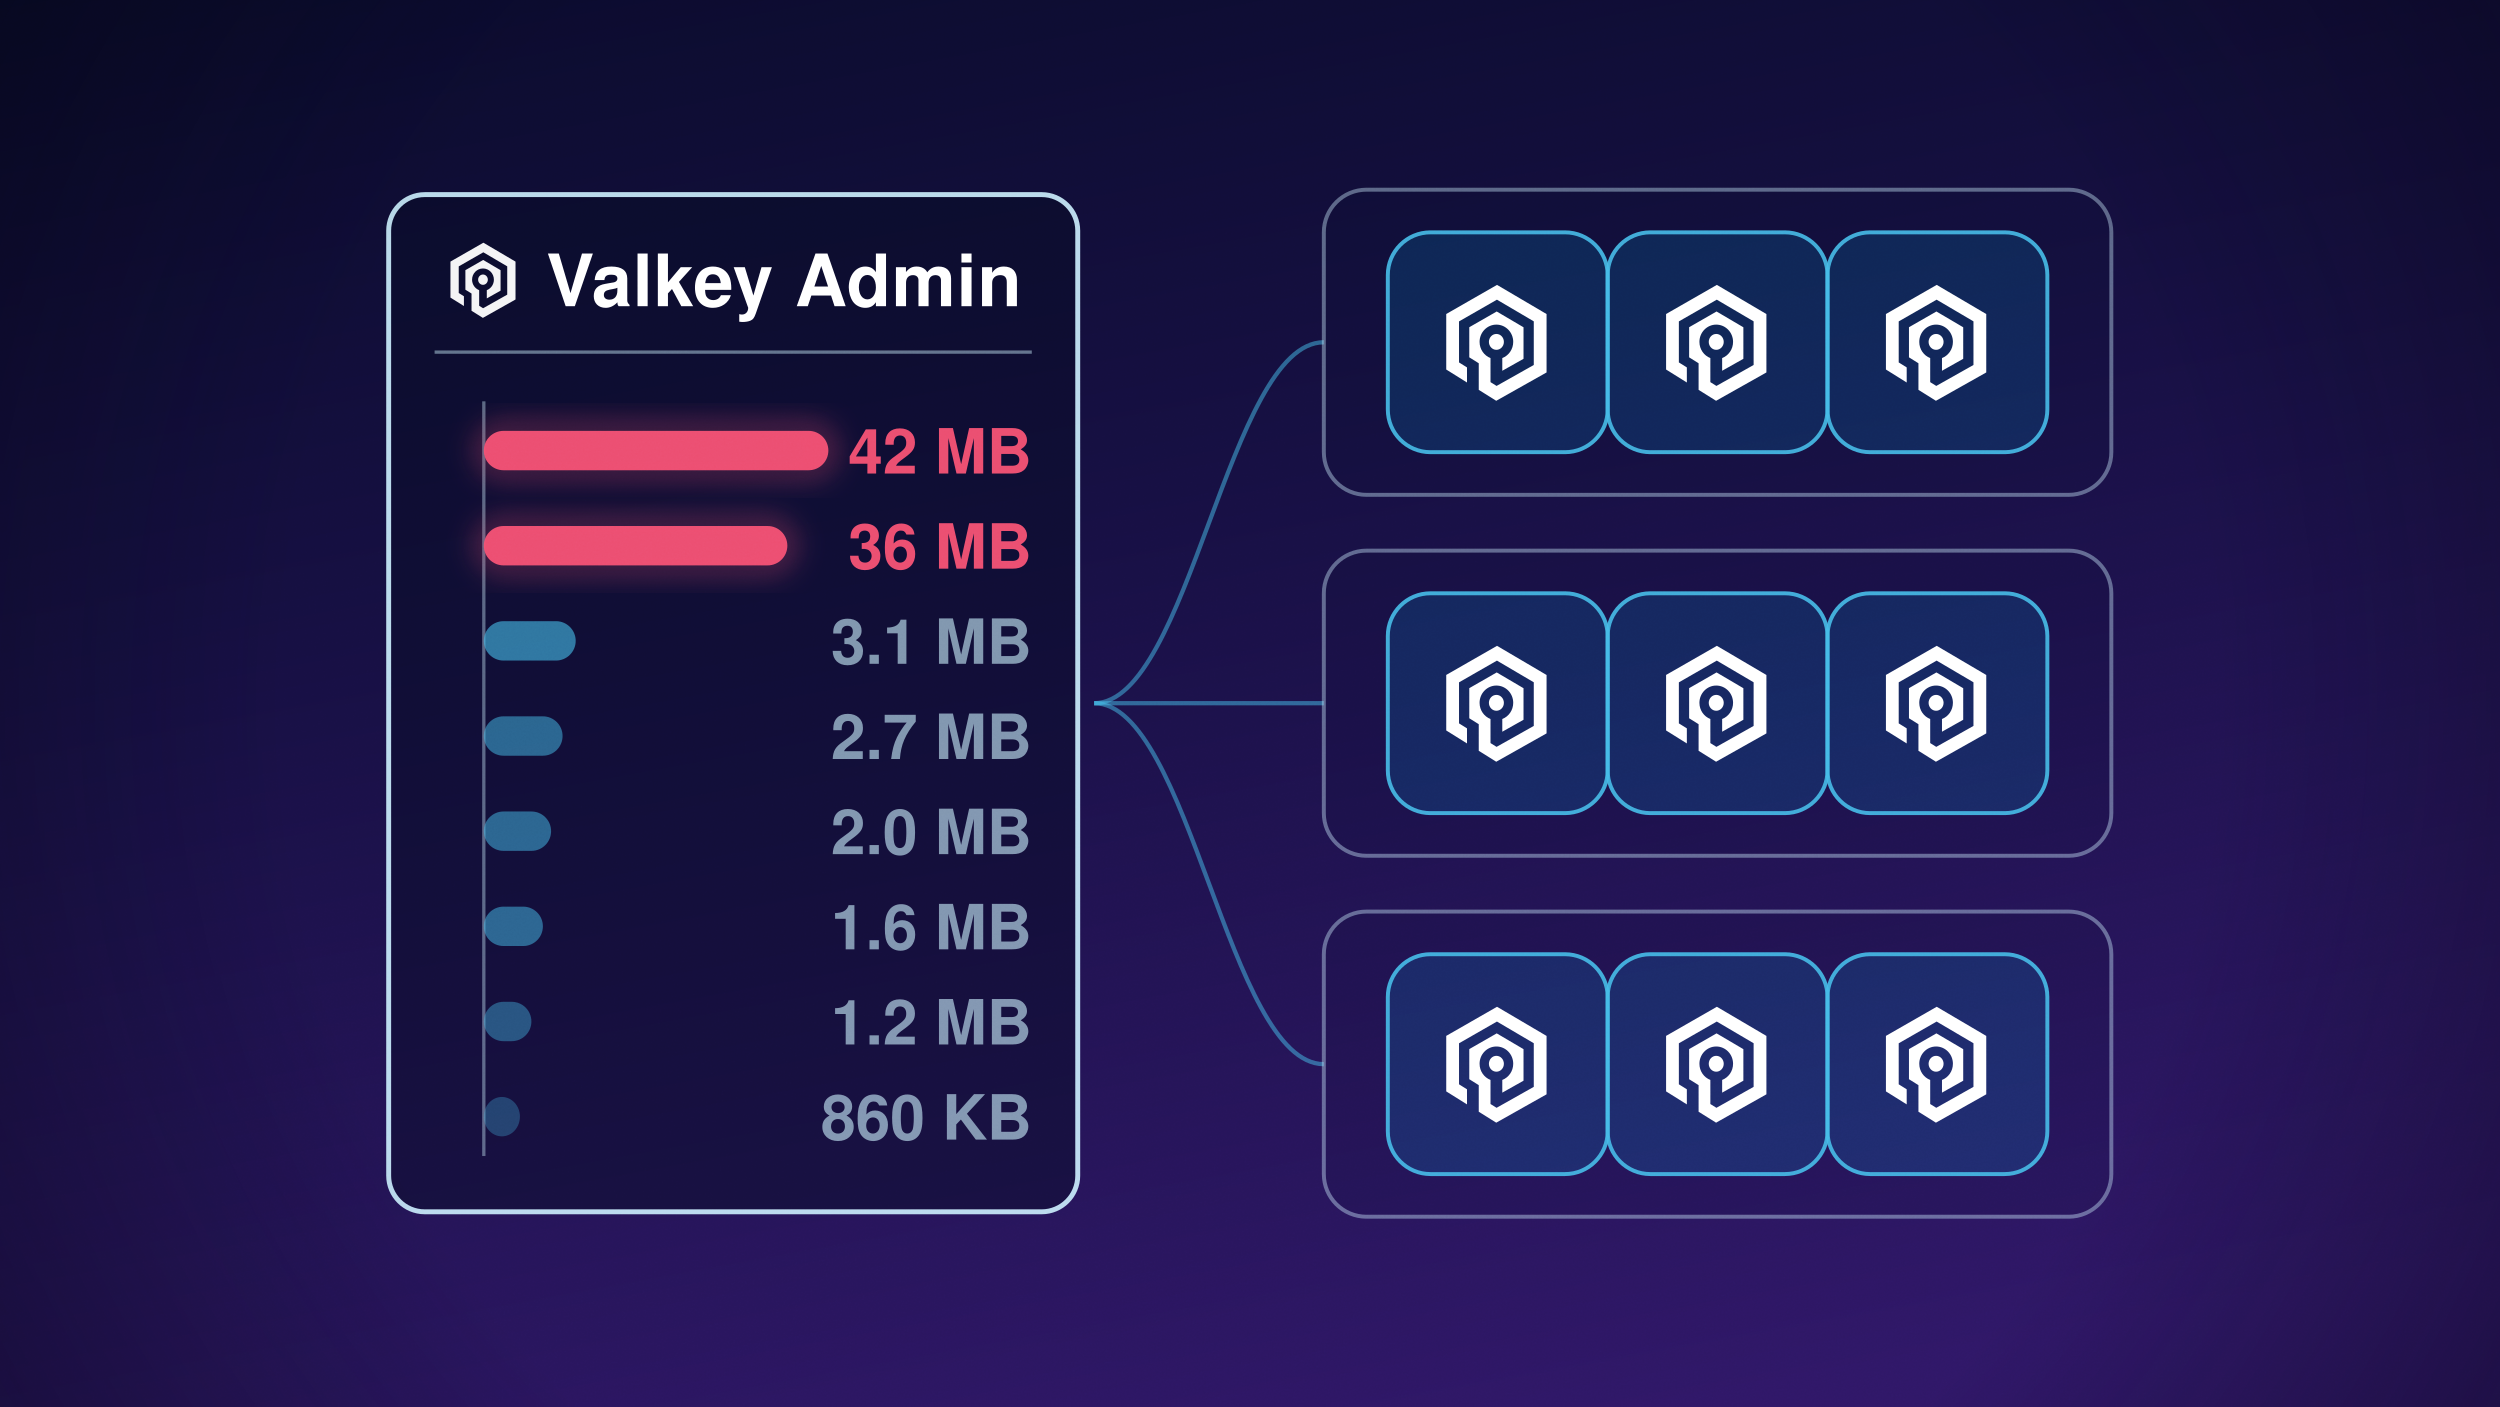
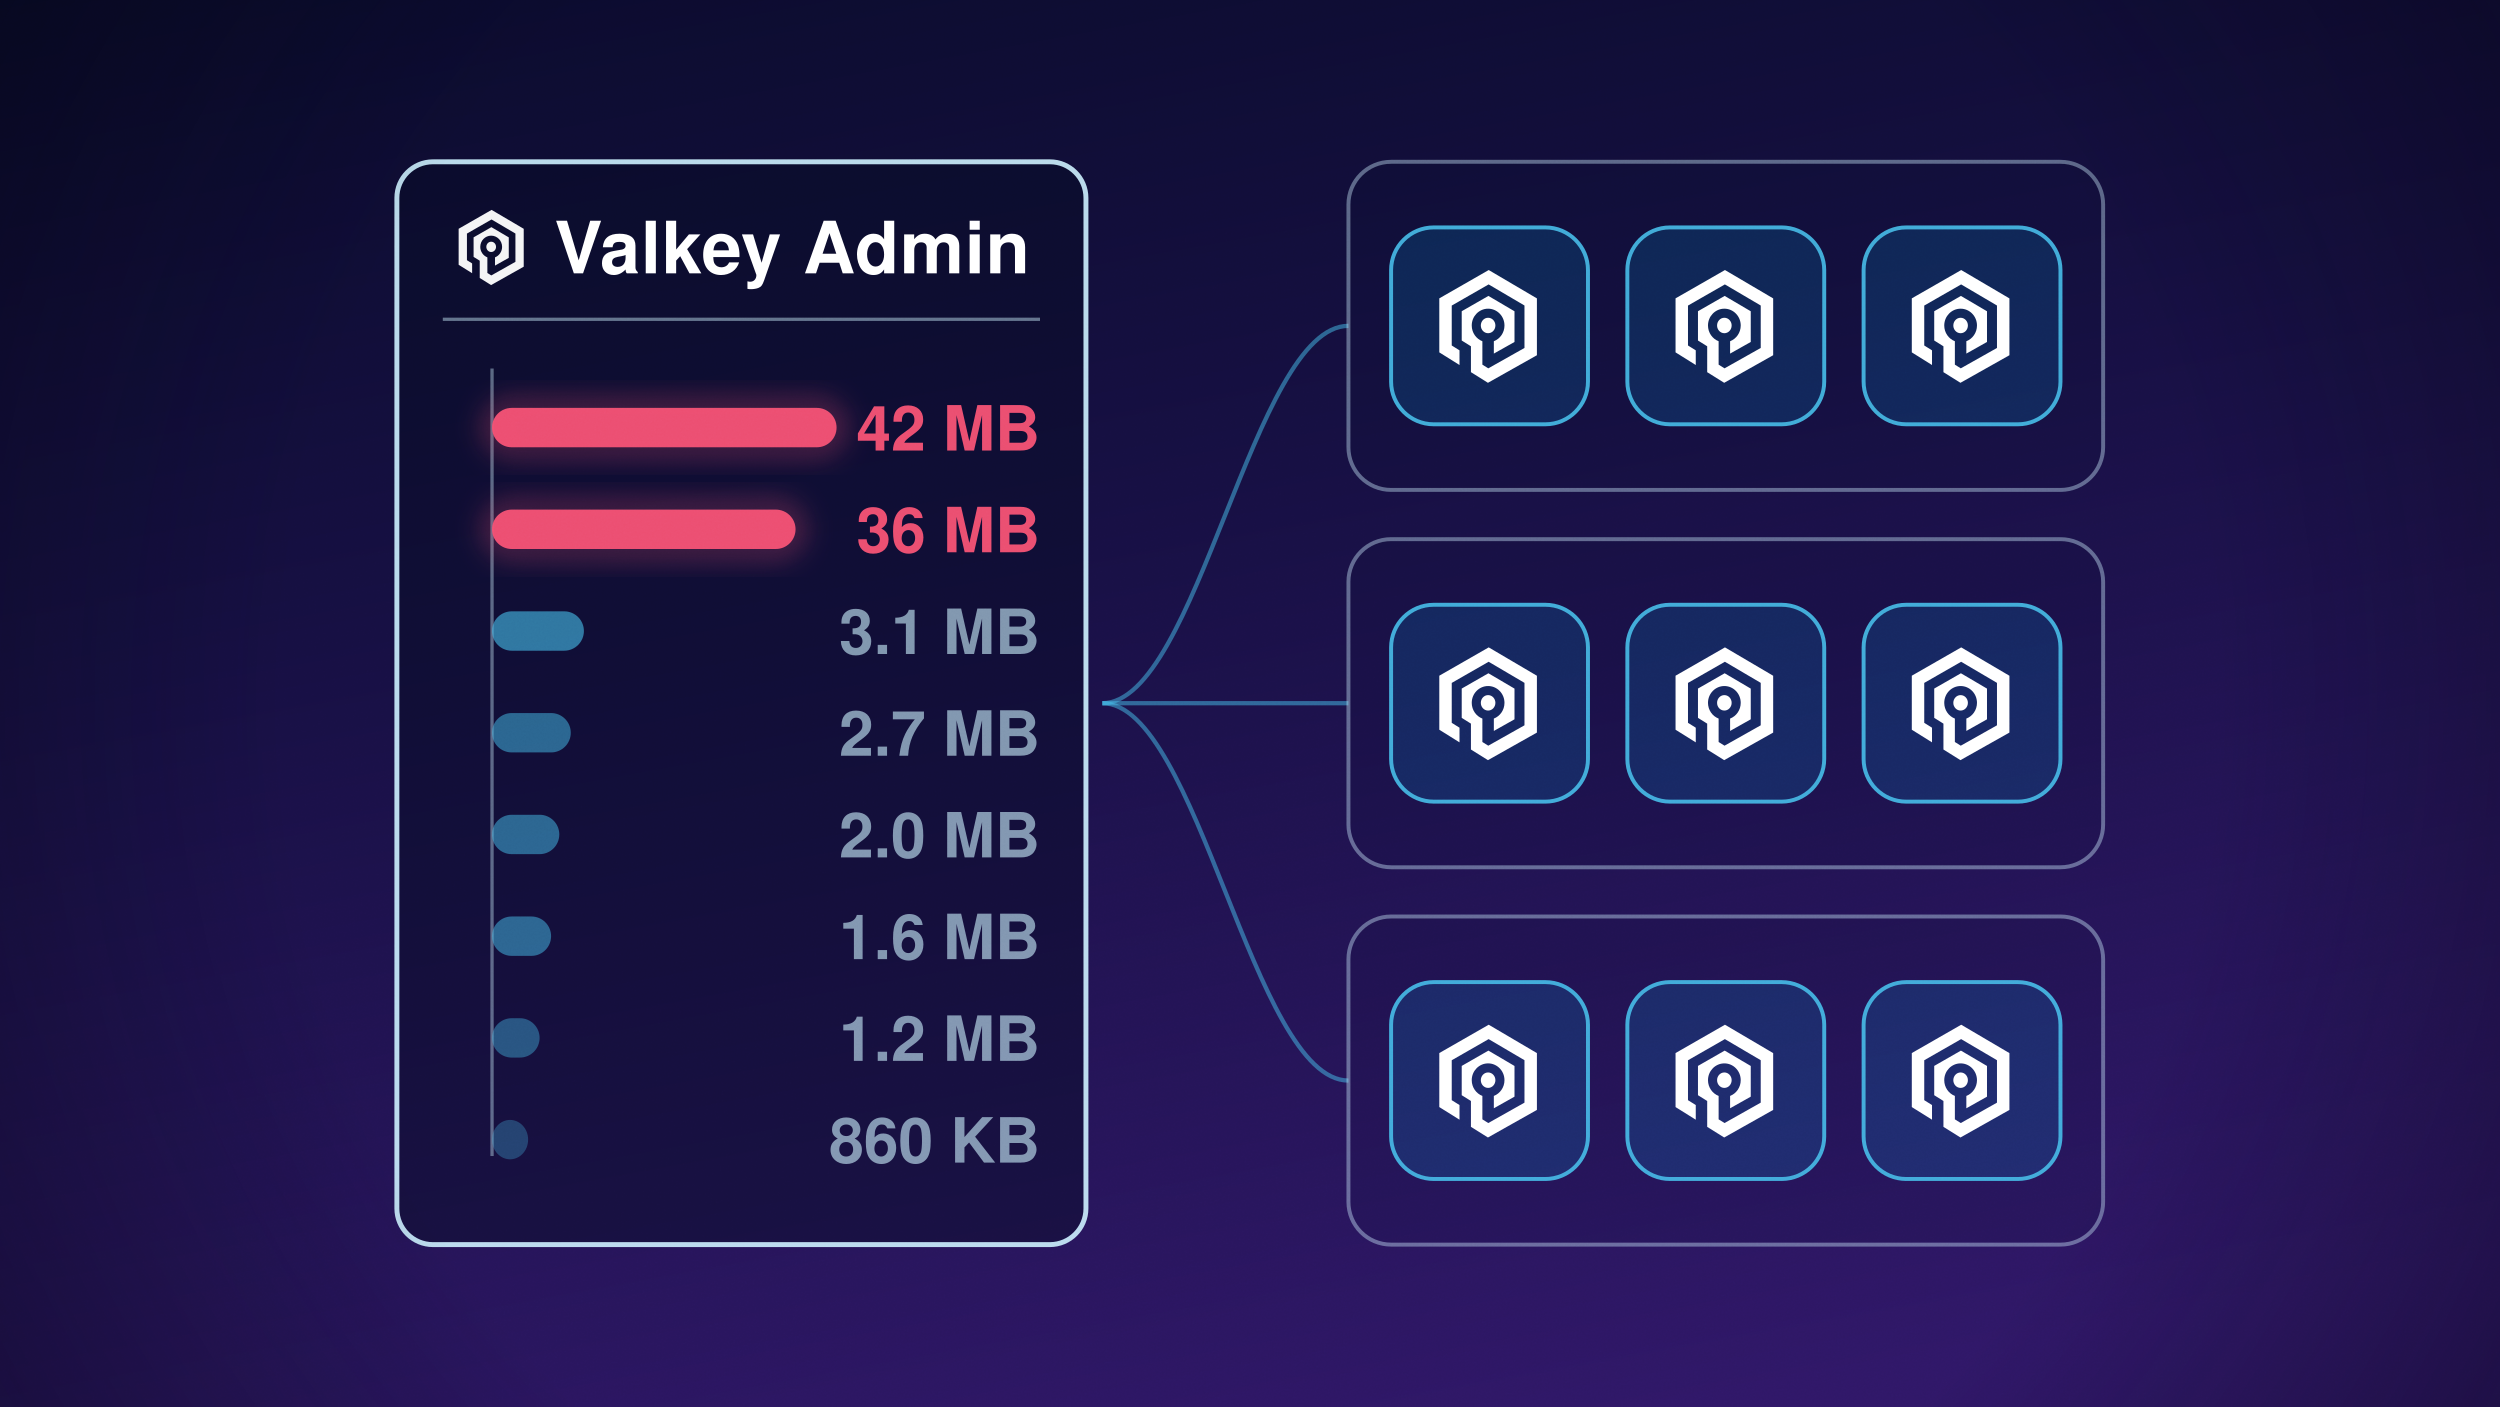
<svg xmlns="http://www.w3.org/2000/svg" width="1920" height="1080" viewBox="198.1 111.4 1523.8 857.1">
  <defs>
    <linearGradient id="sky" x1="0" y1="0" x2="0.32" y2="1">
      <stop offset="0" stop-color="#060A24" />
      <stop offset="0.48" stop-color="#171043" />
      <stop offset="1" stop-color="#301868" />
    </linearGradient>
    <radialGradient id="focus" gradientUnits="userSpaceOnUse" cx="960" cy="540" r="900">
      <stop offset="0" stop-color="#00A3E0" stop-opacity="0.42" />
      <stop offset="0.35" stop-color="#963CBD" stop-opacity="0.20" />
      <stop offset="1" stop-color="#963CBD" stop-opacity="0" />
    </radialGradient>
    <radialGradient id="vignette" gradientUnits="userSpaceOnUse" cx="960" cy="540" r="1180">
      <stop offset="0.5" stop-color="#03040F" stop-opacity="0" />
      <stop offset="1" stop-color="#03040F" stop-opacity="0.8" />
    </radialGradient>
    <radialGradient id="scrim">
      <stop offset="0" stop-color="#060A24" stop-opacity="0.72" />
      <stop offset="0.6" stop-color="#060A24" stop-opacity="0.45" />
      <stop offset="1" stop-color="#060A24" stop-opacity="0" />
    </radialGradient>
    <filter id="grain" x="0" y="0" width="100%" height="100%">
      <feTurbulence type="fractalNoise" baseFrequency="0.85" numOctaves="4" stitchTiles="stitch" />
      <feColorMatrix type="saturate" values="0" />
    </filter>
    <radialGradient id="h-cyan">
      <stop offset="0" stop-color="#46BDE9" stop-opacity="0.75" />
      <stop offset="0.4" stop-color="#46BDE9" stop-opacity="0.22" />
      <stop offset="1" stop-color="#46BDE9" stop-opacity="0" />
    </radialGradient>
    <radialGradient id="h-ice">
      <stop offset="0" stop-color="#CCF1FF" stop-opacity="0.75" />
      <stop offset="0.4" stop-color="#CCF1FF" stop-opacity="0.22" />
      <stop offset="1" stop-color="#CCF1FF" stop-opacity="0" />
    </radialGradient>
    <radialGradient id="h-mint">
      <stop offset="0" stop-color="#2CD5C4" stop-opacity="0.75" />
      <stop offset="0.4" stop-color="#2CD5C4" stop-opacity="0.22" />
      <stop offset="1" stop-color="#2CD5C4" stop-opacity="0" />
    </radialGradient>
    <radialGradient id="h-coral">
      <stop offset="0" stop-color="#F65275" stop-opacity="0.75" />
      <stop offset="0.4" stop-color="#F65275" stop-opacity="0.22" />
      <stop offset="1" stop-color="#F65275" stop-opacity="0" />
    </radialGradient>
    <radialGradient id="h-violet">
      <stop offset="0" stop-color="#963CBD" stop-opacity="0.75" />
      <stop offset="0.4" stop-color="#963CBD" stop-opacity="0.22" />
      <stop offset="1" stop-color="#963CBD" stop-opacity="0" />
    </radialGradient>
    <radialGradient id="h-gold">
      <stop offset="0" stop-color="#FFB81C" stop-opacity="0.75" />
      <stop offset="0.4" stop-color="#FFB81C" stop-opacity="0.22" />
      <stop offset="1" stop-color="#FFB81C" stop-opacity="0" />
    </radialGradient>
    <filter id="blur3" x="-70%" y="-70%" width="240%" height="240%">
      <feGaussianBlur stdDeviation="3" />
    </filter>
    <filter id="blur8" x="-70%" y="-70%" width="240%" height="240%">
      <feGaussianBlur stdDeviation="8" />
    </filter>
    <filter id="blur18" x="-70%" y="-70%" width="240%" height="240%">
      <feGaussianBlur stdDeviation="18" />
    </filter>
    <filter id="blur40" x="-70%" y="-70%" width="240%" height="240%">
      <feGaussianBlur stdDeviation="40" />
    </filter>
  </defs>
  <rect width="1920" height="1080" fill="url(#sky)" />
  <g>
-     <path d="M 865 540 C 923 540 947 320 1005 320" fill="none" stroke="#46BDE9" stroke-width="2.6" opacity="0.5" />
-     <path d="M 865 540 C 923 540 947 540 1005 540" fill="none" stroke="#46BDE9" stroke-width="2.6" opacity="0.5" />
-     <path d="M 865 540 C 923 540 947 760 1005 760" fill="none" stroke="#46BDE9" stroke-width="2.6" opacity="0.5" />
+     <path d="M 870 540 C 928 540 962 310 1020 310" fill="none" stroke="#46BDE9" stroke-width="2.6" opacity="0.5" />
+     <path d="M 870 540 C 928 540 962 540 1020 540" fill="none" stroke="#46BDE9" stroke-width="2.6" opacity="0.5" />
+     <path d="M 870 540 C 928 540 962 770 1020 770" fill="none" stroke="#46BDE9" stroke-width="2.6" opacity="0.5" />
  </g>
  <g>
-     <rect x="1005" y="227" width="480" height="186" rx="26" fill="#060A24" fill-opacity="0.22" stroke="#CCF1FF" stroke-width="2.4" opacity="0.4" />
-     <rect x="1005" y="447" width="480" height="186" rx="26" fill="#060A24" fill-opacity="0.22" stroke="#CCF1FF" stroke-width="2.4" opacity="0.4" />
-     <rect x="1005" y="667" width="480" height="186" rx="26" fill="#060A24" fill-opacity="0.22" stroke="#CCF1FF" stroke-width="2.4" opacity="0.4" />
+     <rect x="1020" y="210" width="460" height="200" rx="26" fill="#060A24" fill-opacity="0.22" stroke="#CCF1FF" stroke-width="2.4" opacity="0.4" />
+     <rect x="1020" y="440" width="460" height="200" rx="26" fill="#060A24" fill-opacity="0.22" stroke="#CCF1FF" stroke-width="2.4" opacity="0.4" />
+     <rect x="1020" y="670" width="460" height="200" rx="26" fill="#060A24" fill-opacity="0.22" stroke="#CCF1FF" stroke-width="2.4" opacity="0.4" />
  </g>
  <g>
-     <rect x="1044" y="253" width="134" height="134" rx="26" fill="#00A3E0" fill-opacity="0.18" stroke="#46BDE9" stroke-width="2.4" opacity="0.9" />
-     <g transform="translate(1078.6 283) scale(1.0137)">
+     <rect x="1046" y="250" width="120" height="120" rx="26" fill="#00A3E0" fill-opacity="0.18" stroke="#46BDE9" stroke-width="2.4" opacity="0.9" />
+     <g transform="translate(1074.4 274) scale(0.9863)">
      <path d="M 13.482 60.695 L 0.998 52.884 L 0.998 19.503 L 31.528 2.001 L 61.318 19.532 L 61.318 54.645 L 31.055 71.689 L 20.548 65.116 L 20.548 51.041 L 20.548 49.12 L 14.852 45.556 L 14.852 27.453 L 31.346 17.997 L 47.464 27.482 L 47.464 46.451 L 34.703 53.638 L 34.703 45.999 C 38.529 44.526 41.274 40.739 41.274 36.27 C 41.274 30.511 36.713 25.884 31.158 25.884 C 25.603 25.884 21.042 30.511 21.042 36.27 C 21.042 40.739 23.787 44.526 27.612 45.999 L 27.612 60.474 L 31.261 62.756 L 53.635 50.155 L 53.635 23.925 L 31.477 10.885 L 8.681 23.954 L 8.681 48.629 L 13.482 51.633 L 13.482 60.695 Z M 31.158 31.498 C 33.672 31.498 35.66 33.664 35.66 36.27 C 35.66 38.877 33.672 41.043 31.158 41.043 C 28.644 41.043 26.656 38.877 26.656 36.27 C 26.656 33.664 28.644 31.498 31.158 31.498 Z" fill="#FFFFFF" fill-rule="evenodd" />
    </g>
-     <rect x="1178" y="253" width="134" height="134" rx="26" fill="#00A3E0" fill-opacity="0.18" stroke="#46BDE9" stroke-width="2.4" opacity="0.9" />
-     <g transform="translate(1212.6 283) scale(1.0137)">
+     <rect x="1190" y="250" width="120" height="120" rx="26" fill="#00A3E0" fill-opacity="0.18" stroke="#46BDE9" stroke-width="2.4" opacity="0.9" />
+     <g transform="translate(1218.4 274) scale(0.9863)">
      <path d="M 13.482 60.695 L 0.998 52.884 L 0.998 19.503 L 31.528 2.001 L 61.318 19.532 L 61.318 54.645 L 31.055 71.689 L 20.548 65.116 L 20.548 51.041 L 20.548 49.12 L 14.852 45.556 L 14.852 27.453 L 31.346 17.997 L 47.464 27.482 L 47.464 46.451 L 34.703 53.638 L 34.703 45.999 C 38.529 44.526 41.274 40.739 41.274 36.27 C 41.274 30.511 36.713 25.884 31.158 25.884 C 25.603 25.884 21.042 30.511 21.042 36.27 C 21.042 40.739 23.787 44.526 27.612 45.999 L 27.612 60.474 L 31.261 62.756 L 53.635 50.155 L 53.635 23.925 L 31.477 10.885 L 8.681 23.954 L 8.681 48.629 L 13.482 51.633 L 13.482 60.695 Z M 31.158 31.498 C 33.672 31.498 35.66 33.664 35.66 36.27 C 35.66 38.877 33.672 41.043 31.158 41.043 C 28.644 41.043 26.656 38.877 26.656 36.27 C 26.656 33.664 28.644 31.498 31.158 31.498 Z" fill="#FFFFFF" fill-rule="evenodd" />
    </g>
-     <rect x="1312" y="253" width="134" height="134" rx="26" fill="#00A3E0" fill-opacity="0.18" stroke="#46BDE9" stroke-width="2.4" opacity="0.9" />
-     <g transform="translate(1346.6 283) scale(1.0137)">
+     <rect x="1334" y="250" width="120" height="120" rx="26" fill="#00A3E0" fill-opacity="0.18" stroke="#46BDE9" stroke-width="2.4" opacity="0.9" />
+     <g transform="translate(1362.4 274) scale(0.9863)">
      <path d="M 13.482 60.695 L 0.998 52.884 L 0.998 19.503 L 31.528 2.001 L 61.318 19.532 L 61.318 54.645 L 31.055 71.689 L 20.548 65.116 L 20.548 51.041 L 20.548 49.12 L 14.852 45.556 L 14.852 27.453 L 31.346 17.997 L 47.464 27.482 L 47.464 46.451 L 34.703 53.638 L 34.703 45.999 C 38.529 44.526 41.274 40.739 41.274 36.27 C 41.274 30.511 36.713 25.884 31.158 25.884 C 25.603 25.884 21.042 30.511 21.042 36.27 C 21.042 40.739 23.787 44.526 27.612 45.999 L 27.612 60.474 L 31.261 62.756 L 53.635 50.155 L 53.635 23.925 L 31.477 10.885 L 8.681 23.954 L 8.681 48.629 L 13.482 51.633 L 13.482 60.695 Z M 31.158 31.498 C 33.672 31.498 35.66 33.664 35.66 36.27 C 35.66 38.877 33.672 41.043 31.158 41.043 C 28.644 41.043 26.656 38.877 26.656 36.27 C 26.656 33.664 28.644 31.498 31.158 31.498 Z" fill="#FFFFFF" fill-rule="evenodd" />
    </g>
-     <rect x="1044" y="473" width="134" height="134" rx="26" fill="#00A3E0" fill-opacity="0.18" stroke="#46BDE9" stroke-width="2.4" opacity="0.9" />
-     <g transform="translate(1078.6 503) scale(1.0137)">
+     <rect x="1046" y="480" width="120" height="120" rx="26" fill="#00A3E0" fill-opacity="0.18" stroke="#46BDE9" stroke-width="2.4" opacity="0.9" />
+     <g transform="translate(1074.4 504) scale(0.9863)">
      <path d="M 13.482 60.695 L 0.998 52.884 L 0.998 19.503 L 31.528 2.001 L 61.318 19.532 L 61.318 54.645 L 31.055 71.689 L 20.548 65.116 L 20.548 51.041 L 20.548 49.12 L 14.852 45.556 L 14.852 27.453 L 31.346 17.997 L 47.464 27.482 L 47.464 46.451 L 34.703 53.638 L 34.703 45.999 C 38.529 44.526 41.274 40.739 41.274 36.27 C 41.274 30.511 36.713 25.884 31.158 25.884 C 25.603 25.884 21.042 30.511 21.042 36.27 C 21.042 40.739 23.787 44.526 27.612 45.999 L 27.612 60.474 L 31.261 62.756 L 53.635 50.155 L 53.635 23.925 L 31.477 10.885 L 8.681 23.954 L 8.681 48.629 L 13.482 51.633 L 13.482 60.695 Z M 31.158 31.498 C 33.672 31.498 35.66 33.664 35.66 36.27 C 35.66 38.877 33.672 41.043 31.158 41.043 C 28.644 41.043 26.656 38.877 26.656 36.27 C 26.656 33.664 28.644 31.498 31.158 31.498 Z" fill="#FFFFFF" fill-rule="evenodd" />
    </g>
-     <rect x="1178" y="473" width="134" height="134" rx="26" fill="#00A3E0" fill-opacity="0.18" stroke="#46BDE9" stroke-width="2.4" opacity="0.9" />
-     <g transform="translate(1212.6 503) scale(1.0137)">
+     <rect x="1190" y="480" width="120" height="120" rx="26" fill="#00A3E0" fill-opacity="0.18" stroke="#46BDE9" stroke-width="2.4" opacity="0.9" />
+     <g transform="translate(1218.4 504) scale(0.9863)">
      <path d="M 13.482 60.695 L 0.998 52.884 L 0.998 19.503 L 31.528 2.001 L 61.318 19.532 L 61.318 54.645 L 31.055 71.689 L 20.548 65.116 L 20.548 51.041 L 20.548 49.12 L 14.852 45.556 L 14.852 27.453 L 31.346 17.997 L 47.464 27.482 L 47.464 46.451 L 34.703 53.638 L 34.703 45.999 C 38.529 44.526 41.274 40.739 41.274 36.27 C 41.274 30.511 36.713 25.884 31.158 25.884 C 25.603 25.884 21.042 30.511 21.042 36.27 C 21.042 40.739 23.787 44.526 27.612 45.999 L 27.612 60.474 L 31.261 62.756 L 53.635 50.155 L 53.635 23.925 L 31.477 10.885 L 8.681 23.954 L 8.681 48.629 L 13.482 51.633 L 13.482 60.695 Z M 31.158 31.498 C 33.672 31.498 35.66 33.664 35.66 36.27 C 35.66 38.877 33.672 41.043 31.158 41.043 C 28.644 41.043 26.656 38.877 26.656 36.27 C 26.656 33.664 28.644 31.498 31.158 31.498 Z" fill="#FFFFFF" fill-rule="evenodd" />
    </g>
-     <rect x="1312" y="473" width="134" height="134" rx="26" fill="#00A3E0" fill-opacity="0.18" stroke="#46BDE9" stroke-width="2.4" opacity="0.9" />
-     <g transform="translate(1346.6 503) scale(1.0137)">
+     <rect x="1334" y="480" width="120" height="120" rx="26" fill="#00A3E0" fill-opacity="0.18" stroke="#46BDE9" stroke-width="2.4" opacity="0.9" />
+     <g transform="translate(1362.4 504) scale(0.9863)">
      <path d="M 13.482 60.695 L 0.998 52.884 L 0.998 19.503 L 31.528 2.001 L 61.318 19.532 L 61.318 54.645 L 31.055 71.689 L 20.548 65.116 L 20.548 51.041 L 20.548 49.12 L 14.852 45.556 L 14.852 27.453 L 31.346 17.997 L 47.464 27.482 L 47.464 46.451 L 34.703 53.638 L 34.703 45.999 C 38.529 44.526 41.274 40.739 41.274 36.27 C 41.274 30.511 36.713 25.884 31.158 25.884 C 25.603 25.884 21.042 30.511 21.042 36.27 C 21.042 40.739 23.787 44.526 27.612 45.999 L 27.612 60.474 L 31.261 62.756 L 53.635 50.155 L 53.635 23.925 L 31.477 10.885 L 8.681 23.954 L 8.681 48.629 L 13.482 51.633 L 13.482 60.695 Z M 31.158 31.498 C 33.672 31.498 35.66 33.664 35.66 36.27 C 35.66 38.877 33.672 41.043 31.158 41.043 C 28.644 41.043 26.656 38.877 26.656 36.27 C 26.656 33.664 28.644 31.498 31.158 31.498 Z" fill="#FFFFFF" fill-rule="evenodd" />
    </g>
-     <rect x="1044" y="693" width="134" height="134" rx="26" fill="#00A3E0" fill-opacity="0.18" stroke="#46BDE9" stroke-width="2.4" opacity="0.9" />
-     <g transform="translate(1078.6 723) scale(1.0137)">
+     <rect x="1046" y="710" width="120" height="120" rx="26" fill="#00A3E0" fill-opacity="0.18" stroke="#46BDE9" stroke-width="2.4" opacity="0.9" />
+     <g transform="translate(1074.4 734) scale(0.9863)">
      <path d="M 13.482 60.695 L 0.998 52.884 L 0.998 19.503 L 31.528 2.001 L 61.318 19.532 L 61.318 54.645 L 31.055 71.689 L 20.548 65.116 L 20.548 51.041 L 20.548 49.12 L 14.852 45.556 L 14.852 27.453 L 31.346 17.997 L 47.464 27.482 L 47.464 46.451 L 34.703 53.638 L 34.703 45.999 C 38.529 44.526 41.274 40.739 41.274 36.27 C 41.274 30.511 36.713 25.884 31.158 25.884 C 25.603 25.884 21.042 30.511 21.042 36.27 C 21.042 40.739 23.787 44.526 27.612 45.999 L 27.612 60.474 L 31.261 62.756 L 53.635 50.155 L 53.635 23.925 L 31.477 10.885 L 8.681 23.954 L 8.681 48.629 L 13.482 51.633 L 13.482 60.695 Z M 31.158 31.498 C 33.672 31.498 35.66 33.664 35.66 36.27 C 35.66 38.877 33.672 41.043 31.158 41.043 C 28.644 41.043 26.656 38.877 26.656 36.27 C 26.656 33.664 28.644 31.498 31.158 31.498 Z" fill="#FFFFFF" fill-rule="evenodd" />
    </g>
-     <rect x="1178" y="693" width="134" height="134" rx="26" fill="#00A3E0" fill-opacity="0.18" stroke="#46BDE9" stroke-width="2.4" opacity="0.9" />
-     <g transform="translate(1212.6 723) scale(1.0137)">
+     <rect x="1190" y="710" width="120" height="120" rx="26" fill="#00A3E0" fill-opacity="0.18" stroke="#46BDE9" stroke-width="2.4" opacity="0.9" />
+     <g transform="translate(1218.4 734) scale(0.9863)">
      <path d="M 13.482 60.695 L 0.998 52.884 L 0.998 19.503 L 31.528 2.001 L 61.318 19.532 L 61.318 54.645 L 31.055 71.689 L 20.548 65.116 L 20.548 51.041 L 20.548 49.12 L 14.852 45.556 L 14.852 27.453 L 31.346 17.997 L 47.464 27.482 L 47.464 46.451 L 34.703 53.638 L 34.703 45.999 C 38.529 44.526 41.274 40.739 41.274 36.27 C 41.274 30.511 36.713 25.884 31.158 25.884 C 25.603 25.884 21.042 30.511 21.042 36.27 C 21.042 40.739 23.787 44.526 27.612 45.999 L 27.612 60.474 L 31.261 62.756 L 53.635 50.155 L 53.635 23.925 L 31.477 10.885 L 8.681 23.954 L 8.681 48.629 L 13.482 51.633 L 13.482 60.695 Z M 31.158 31.498 C 33.672 31.498 35.66 33.664 35.66 36.27 C 35.66 38.877 33.672 41.043 31.158 41.043 C 28.644 41.043 26.656 38.877 26.656 36.27 C 26.656 33.664 28.644 31.498 31.158 31.498 Z" fill="#FFFFFF" fill-rule="evenodd" />
    </g>
-     <rect x="1312" y="693" width="134" height="134" rx="26" fill="#00A3E0" fill-opacity="0.18" stroke="#46BDE9" stroke-width="2.4" opacity="0.9" />
-     <g transform="translate(1346.6 723) scale(1.0137)">
+     <rect x="1334" y="710" width="120" height="120" rx="26" fill="#00A3E0" fill-opacity="0.18" stroke="#46BDE9" stroke-width="2.4" opacity="0.9" />
+     <g transform="translate(1362.4 734) scale(0.9863)">
      <path d="M 13.482 60.695 L 0.998 52.884 L 0.998 19.503 L 31.528 2.001 L 61.318 19.532 L 61.318 54.645 L 31.055 71.689 L 20.548 65.116 L 20.548 51.041 L 20.548 49.12 L 14.852 45.556 L 14.852 27.453 L 31.346 17.997 L 47.464 27.482 L 47.464 46.451 L 34.703 53.638 L 34.703 45.999 C 38.529 44.526 41.274 40.739 41.274 36.27 C 41.274 30.511 36.713 25.884 31.158 25.884 C 25.603 25.884 21.042 30.511 21.042 36.27 C 21.042 40.739 23.787 44.526 27.612 45.999 L 27.612 60.474 L 31.261 62.756 L 53.635 50.155 L 53.635 23.925 L 31.477 10.885 L 8.681 23.954 L 8.681 48.629 L 13.482 51.633 L 13.482 60.695 Z M 31.158 31.498 C 33.672 31.498 35.66 33.664 35.66 36.27 C 35.66 38.877 33.672 41.043 31.158 41.043 C 28.644 41.043 26.656 38.877 26.656 36.27 C 26.656 33.664 28.644 31.498 31.158 31.498 Z" fill="#FFFFFF" fill-rule="evenodd" />
    </g>
  </g>
  <g>
-     <rect x="435" y="230" width="420" height="620" rx="22" fill="#060A24" fill-opacity="0.5" stroke="#CCF1FF" stroke-width="3" opacity="0.9" />
-     <line x1="463" y1="326" x2="827" y2="326" stroke="#CCF1FF" stroke-width="2" opacity="0.45" />
+     <rect x="440" y="210" width="420" height="660" rx="22" fill="#060A24" fill-opacity="0.5" stroke="#CCF1FF" stroke-width="3" opacity="0.9" />
+     <line x1="468" y1="306" x2="832" y2="306" stroke="#CCF1FF" stroke-width="2" opacity="0.45" />
    <g opacity="0.95">
-       <g transform="translate(472 258) scale(0.6575)">
+       <g transform="translate(477 238) scale(0.6575)">
        <path d="M 13.482 60.695 L 0.998 52.884 L 0.998 19.503 L 31.528 2.001 L 61.318 19.532 L 61.318 54.645 L 31.055 71.689 L 20.548 65.116 L 20.548 51.041 L 20.548 49.12 L 14.852 45.556 L 14.852 27.453 L 31.346 17.997 L 47.464 27.482 L 47.464 46.451 L 34.703 53.638 L 34.703 45.999 C 38.529 44.526 41.274 40.739 41.274 36.27 C 41.274 30.511 36.713 25.884 31.158 25.884 C 25.603 25.884 21.042 30.511 21.042 36.27 C 21.042 40.739 23.787 44.526 27.612 45.999 L 27.612 60.474 L 31.261 62.756 L 53.635 50.155 L 53.635 23.925 L 31.477 10.885 L 8.681 23.954 L 8.681 48.629 L 13.482 51.633 L 13.482 60.695 Z M 31.158 31.498 C 33.672 31.498 35.66 33.664 35.66 36.27 C 35.66 38.877 33.672 41.043 31.158 41.043 C 28.644 41.043 26.656 38.877 26.656 36.27 C 26.656 33.664 28.644 31.498 31.158 31.498 Z" fill="#FFFFFF" fill-rule="evenodd" />
      </g>
    </g>
-     <text x="531" y="298" fill="#FFFFFF" font-family="Helvetica Neue, Helvetica, Arial, sans-serif" font-size="44" font-weight="700" letter-spacing="0.5">Valkey Admin</text>
-     <line x1="493" y1="356" x2="493" y2="816" stroke="#CCF1FF" stroke-width="2" opacity="0.4" />
+     <text x="536" y="278" fill="#FFFFFF" font-family="Helvetica Neue, Helvetica, Arial, sans-serif" font-size="44" font-weight="700" letter-spacing="0.5">Valkey Admin</text>
+     <line x1="498" y1="336" x2="498" y2="816" stroke="#CCF1FF" stroke-width="2" opacity="0.4" />
  </g>
  <g>
-     <rect x="493" y="374" width="210" height="24" rx="12" fill="none" stroke="#F65275" stroke-width="12" opacity="0.32" filter="url(#blur8)" />
-     <rect x="493" y="374" width="210" height="24" rx="12" fill="#F65275" opacity="0.95" />
-     <text x="827" y="400" fill="#F65275" text-anchor="end" font-family="Helvetica Neue, Helvetica, Arial, sans-serif" font-size="38" font-weight="600" opacity="0.95">42 MB</text>
-     <rect x="493" y="432" width="185" height="24" rx="12" fill="none" stroke="#F65275" stroke-width="12" opacity="0.32" filter="url(#blur8)" />
-     <rect x="493" y="432" width="185" height="24" rx="12" fill="#F65275" opacity="0.95" />
-     <text x="827" y="458" fill="#F65275" text-anchor="end" font-family="Helvetica Neue, Helvetica, Arial, sans-serif" font-size="38" font-weight="600" opacity="0.95">36 MB</text>
-     <rect x="493" y="490" width="56" height="24" rx="12" fill="#46BDE9" opacity="0.6" />
-     <text x="827" y="516" fill="#CCF1FF" text-anchor="end" font-family="Helvetica Neue, Helvetica, Arial, sans-serif" font-size="38" font-weight="600" opacity="0.6">3.1 MB</text>
-     <rect x="493" y="548" width="48" height="24" rx="12" fill="#46BDE9" opacity="0.5" />
-     <text x="827" y="574" fill="#CCF1FF" text-anchor="end" font-family="Helvetica Neue, Helvetica, Arial, sans-serif" font-size="38" font-weight="600" opacity="0.6">2.7 MB</text>
-     <rect x="493" y="606" width="41" height="24" rx="12" fill="#46BDE9" opacity="0.5" />
-     <text x="827" y="632" fill="#CCF1FF" text-anchor="end" font-family="Helvetica Neue, Helvetica, Arial, sans-serif" font-size="38" font-weight="600" opacity="0.6">2.0 MB</text>
-     <rect x="493" y="664" width="36" height="24" rx="12" fill="#46BDE9" opacity="0.5" />
-     <text x="827" y="690" fill="#CCF1FF" text-anchor="end" font-family="Helvetica Neue, Helvetica, Arial, sans-serif" font-size="38" font-weight="600" opacity="0.6">1.6 MB</text>
-     <rect x="493" y="722" width="29" height="24" rx="12" fill="#46BDE9" opacity="0.4" />
-     <text x="827" y="748" fill="#CCF1FF" text-anchor="end" font-family="Helvetica Neue, Helvetica, Arial, sans-serif" font-size="38" font-weight="600" opacity="0.6">1.2 MB</text>
-     <rect x="493" y="780" width="22" height="24" rx="12" fill="#46BDE9" opacity="0.3" />
-     <text x="827" y="806" fill="#CCF1FF" text-anchor="end" font-family="Helvetica Neue, Helvetica, Arial, sans-serif" font-size="38" font-weight="600" opacity="0.6">860 KB</text>
+     <rect x="498" y="360" width="210" height="24" rx="12" fill="none" stroke="#F65275" stroke-width="12" opacity="0.32" filter="url(#blur8)" />
+     <rect x="498" y="360" width="210" height="24" rx="12" fill="#F65275" opacity="0.95" />
+     <text x="832" y="386" fill="#F65275" text-anchor="end" font-family="Helvetica Neue, Helvetica, Arial, sans-serif" font-size="38" font-weight="600" opacity="0.95">42 MB</text>
+     <rect x="498" y="422" width="185" height="24" rx="12" fill="none" stroke="#F65275" stroke-width="12" opacity="0.32" filter="url(#blur8)" />
+     <rect x="498" y="422" width="185" height="24" rx="12" fill="#F65275" opacity="0.95" />
+     <text x="832" y="448" fill="#F65275" text-anchor="end" font-family="Helvetica Neue, Helvetica, Arial, sans-serif" font-size="38" font-weight="600" opacity="0.95">36 MB</text>
+     <rect x="498" y="484" width="56" height="24" rx="12" fill="#46BDE9" opacity="0.6" />
+     <text x="832" y="510" fill="#CCF1FF" text-anchor="end" font-family="Helvetica Neue, Helvetica, Arial, sans-serif" font-size="38" font-weight="600" opacity="0.6">3.1 MB</text>
+     <rect x="498" y="546" width="48" height="24" rx="12" fill="#46BDE9" opacity="0.5" />
+     <text x="832" y="572" fill="#CCF1FF" text-anchor="end" font-family="Helvetica Neue, Helvetica, Arial, sans-serif" font-size="38" font-weight="600" opacity="0.6">2.7 MB</text>
+     <rect x="498" y="608" width="41" height="24" rx="12" fill="#46BDE9" opacity="0.5" />
+     <text x="832" y="634" fill="#CCF1FF" text-anchor="end" font-family="Helvetica Neue, Helvetica, Arial, sans-serif" font-size="38" font-weight="600" opacity="0.6">2.0 MB</text>
+     <rect x="498" y="670" width="36" height="24" rx="12" fill="#46BDE9" opacity="0.5" />
+     <text x="832" y="696" fill="#CCF1FF" text-anchor="end" font-family="Helvetica Neue, Helvetica, Arial, sans-serif" font-size="38" font-weight="600" opacity="0.6">1.6 MB</text>
+     <rect x="498" y="732" width="29" height="24" rx="12" fill="#46BDE9" opacity="0.4" />
+     <text x="832" y="758" fill="#CCF1FF" text-anchor="end" font-family="Helvetica Neue, Helvetica, Arial, sans-serif" font-size="38" font-weight="600" opacity="0.6">1.2 MB</text>
+     <rect x="498" y="794" width="22" height="24" rx="12" fill="#46BDE9" opacity="0.3" />
+     <text x="832" y="820" fill="#CCF1FF" text-anchor="end" font-family="Helvetica Neue, Helvetica, Arial, sans-serif" font-size="38" font-weight="600" opacity="0.6">860 KB</text>
  </g>
  <rect width="1920" height="1080" fill="url(#vignette)" />
  <rect width="1920" height="1080" filter="url(#grain)" opacity="0.055" style="mix-blend-mode:overlay" />
</svg>
